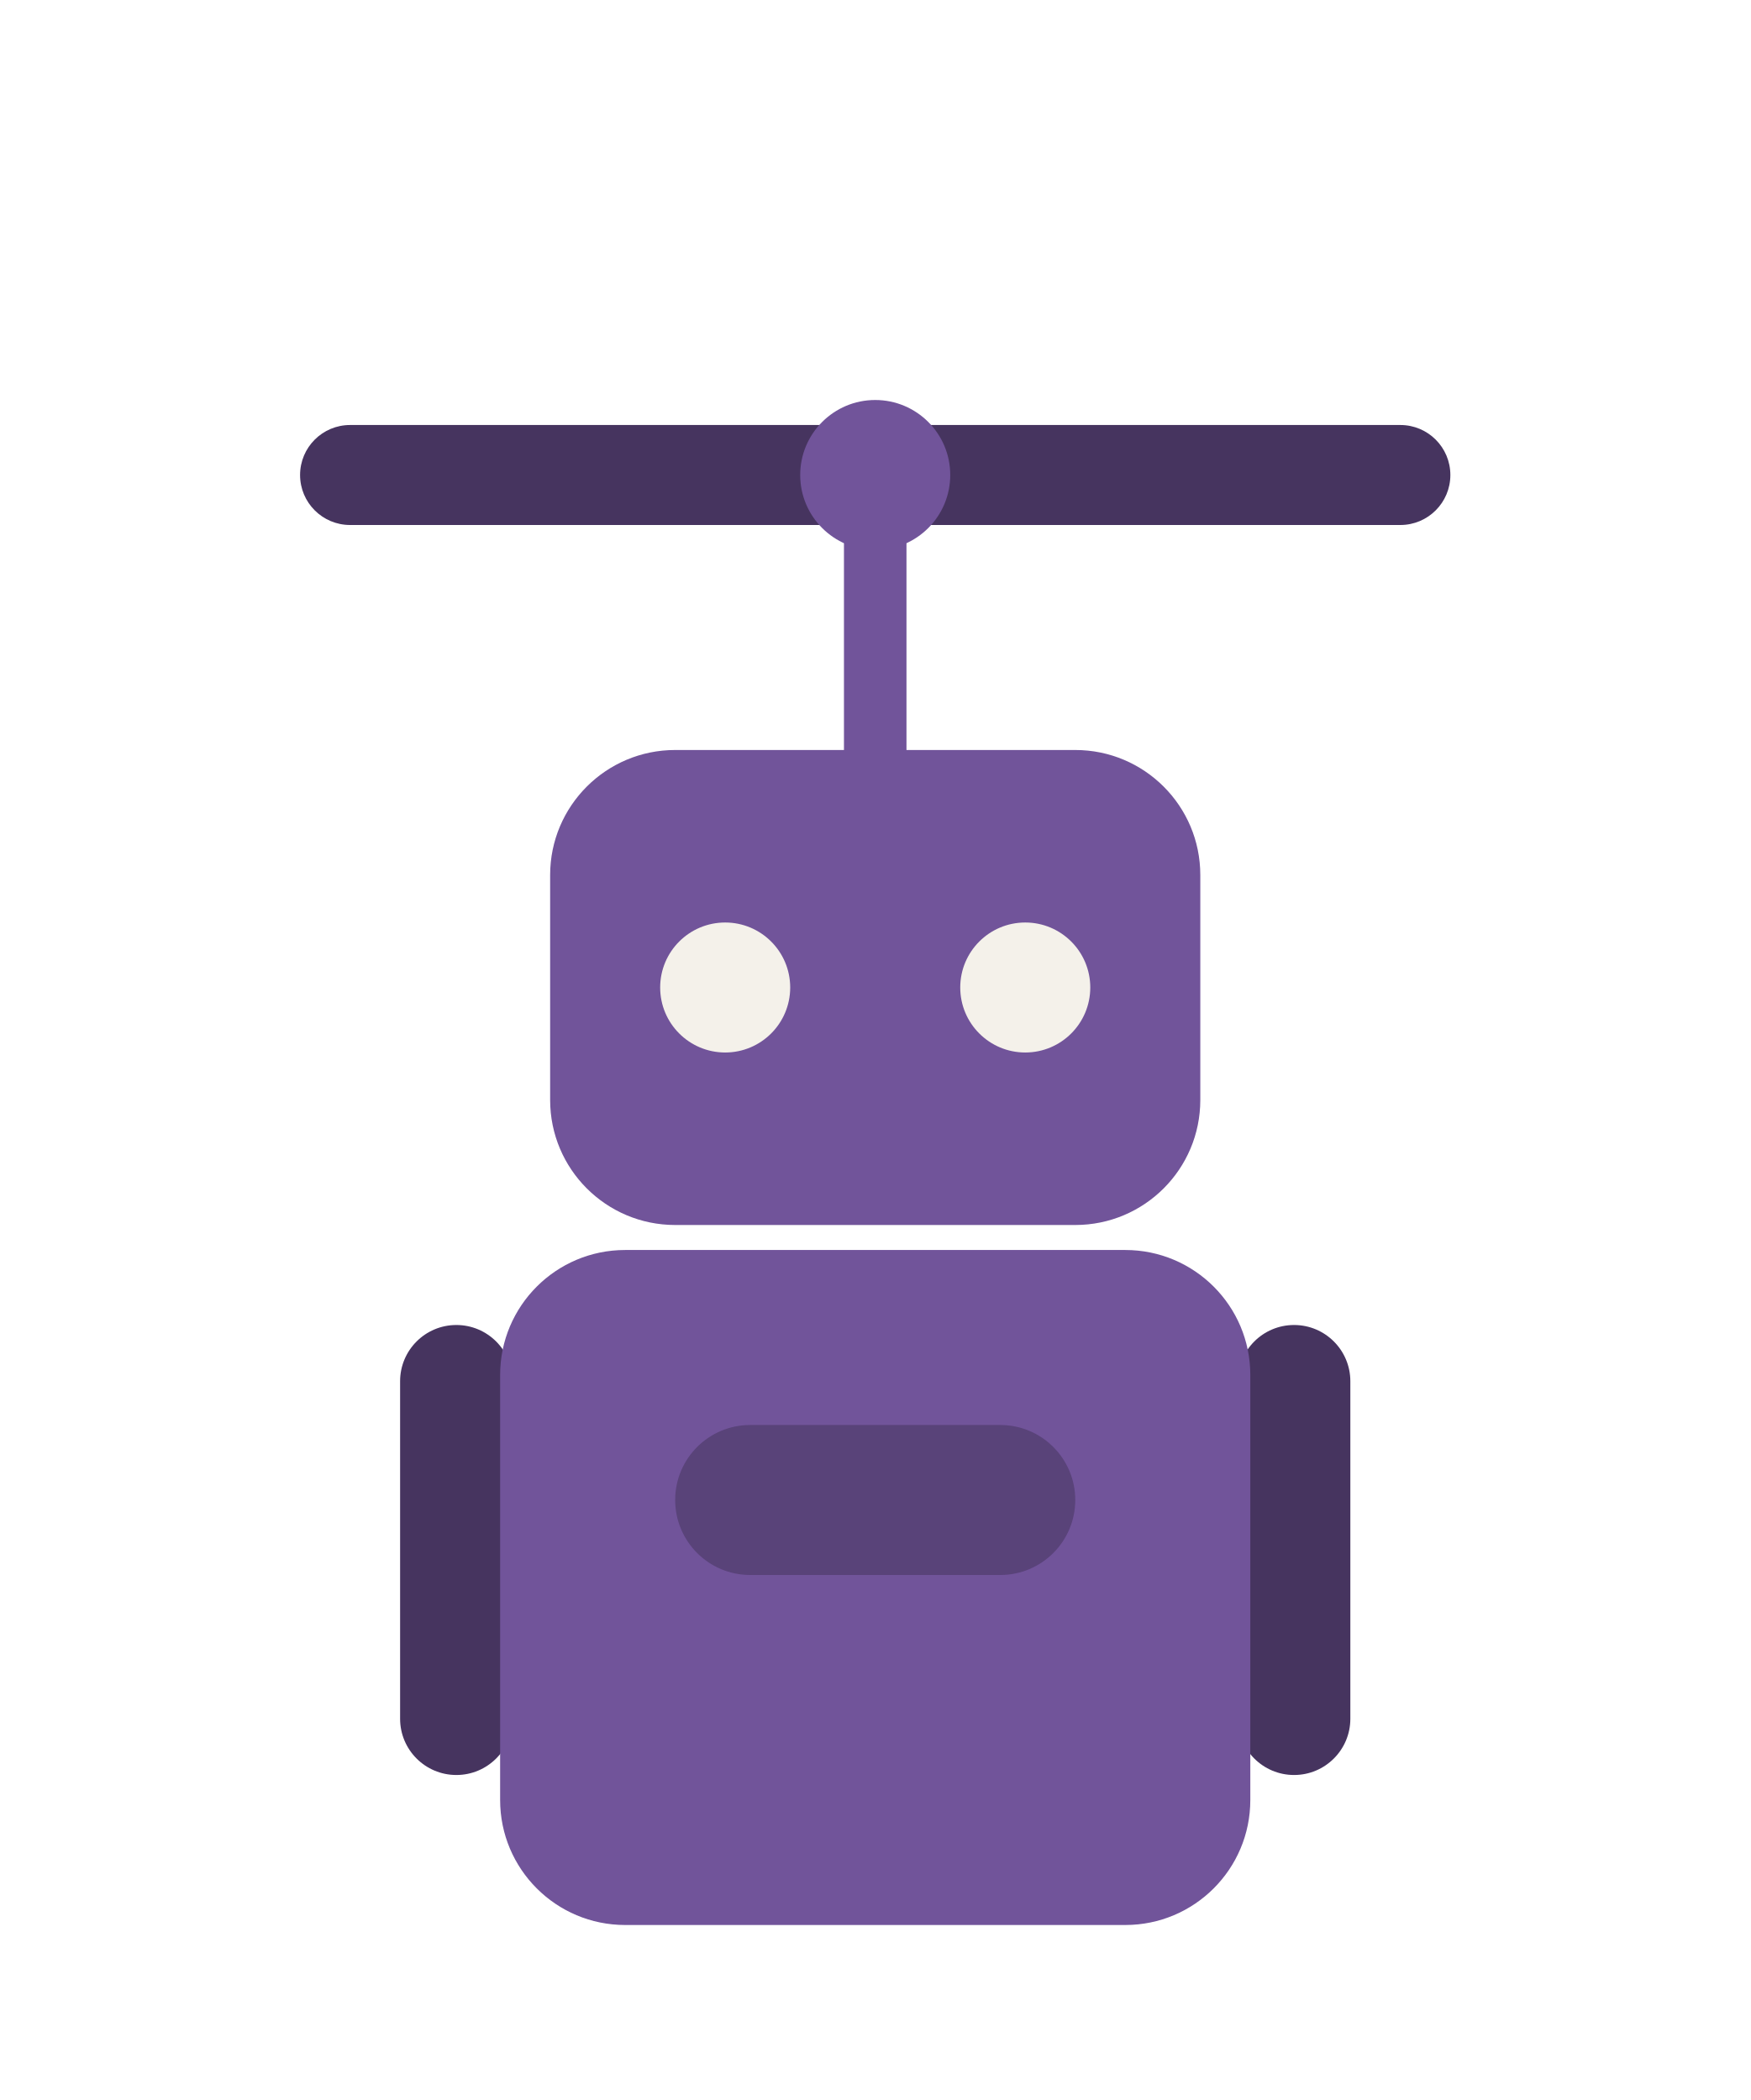
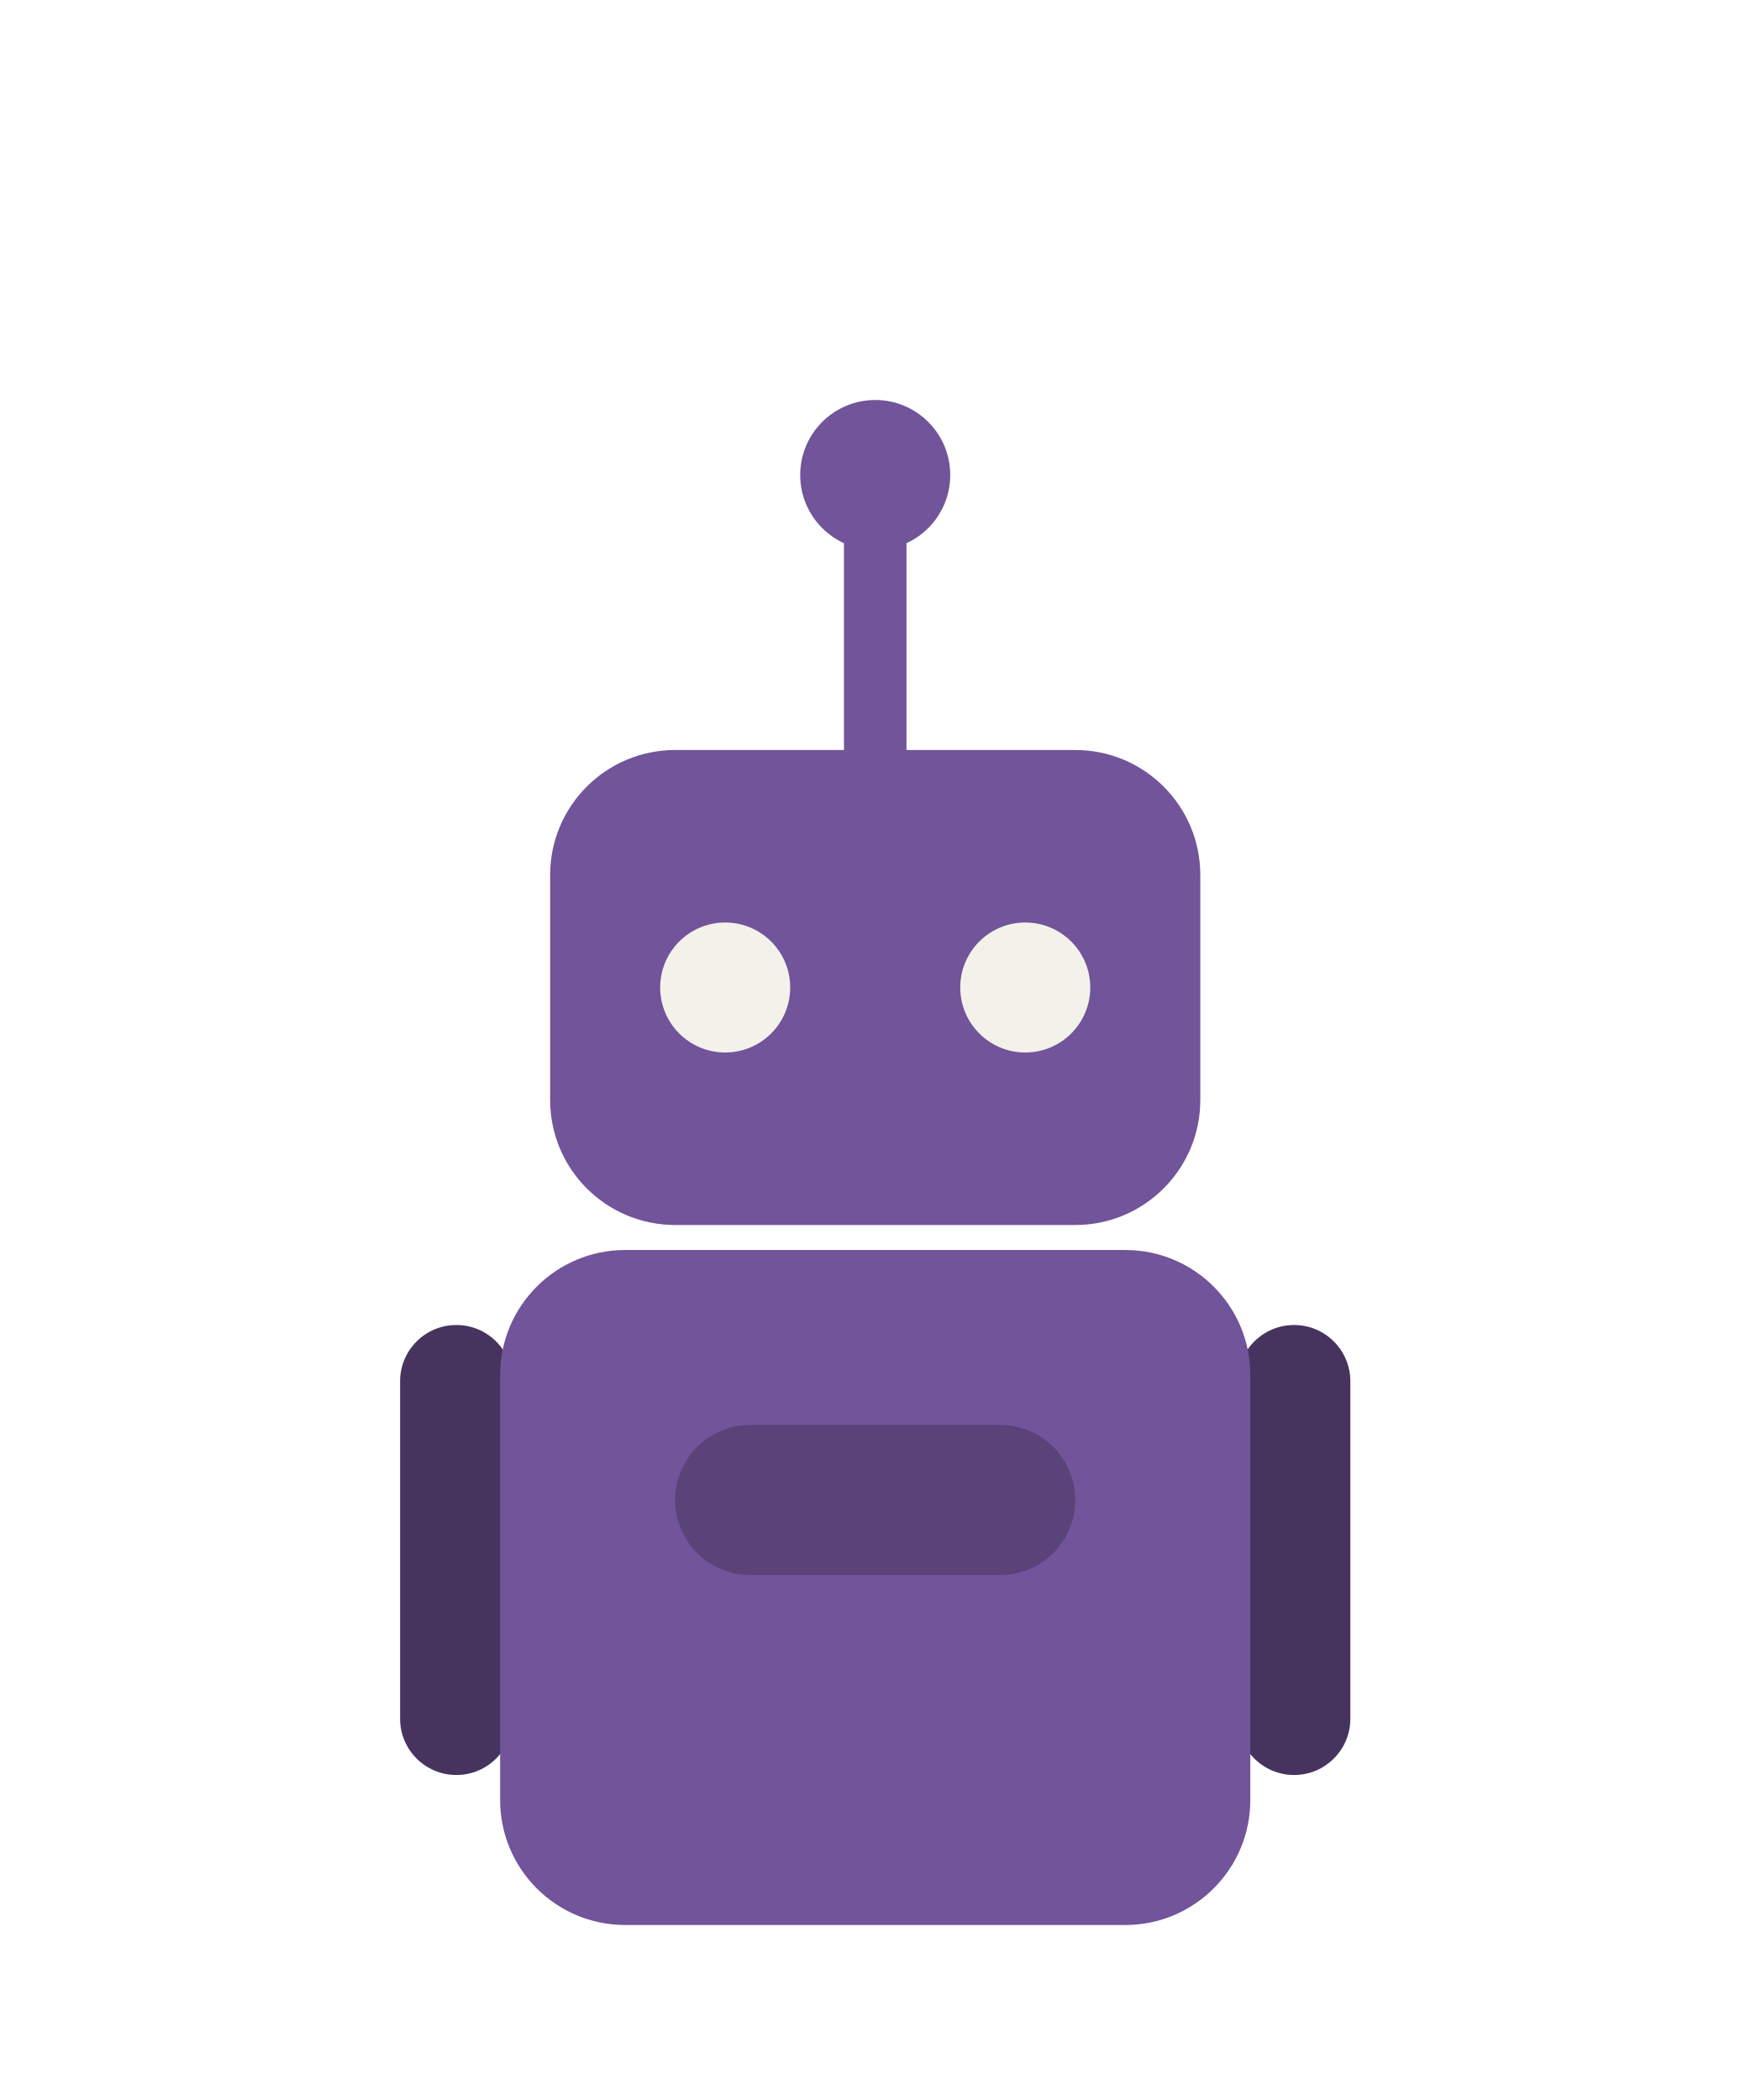
<svg xmlns="http://www.w3.org/2000/svg" viewBox="0 -12 70 84">
  <style>
-     .arm,
-     .propeller-blade {
+     .arm {
      transform-box: fill-box;
    }

    .arm {
      transform-origin: center top;
    }

    .arm-left {
      animation: sway-back 0.8s ease-in-out infinite;
    }

    .arm-right {
      animation: sway-forward 0.8s ease-in-out infinite;
    }

-     .propeller-blade {
-       transform-origin: center;
-       animation: propeller-spin 0.28s ease-in-out infinite alternate;
-     }
- 
    @keyframes sway-forward {
      0%, 100% { transform: rotate(8deg); }
      50% { transform: rotate(-8deg); }
    }

    @keyframes sway-back {
      0%, 100% { transform: rotate(-8deg); }
      50% { transform: rotate(8deg); }
    }

-     @keyframes propeller-spin {
-       from {
-         transform: scaleX(1);
-         opacity: 1;
-       }
- 
-       to {
-         transform: scaleX(0.16);
-         opacity: 0.62;
-       }
-     }
  </style>
  <line x1="35" y1="19" x2="35" y2="8" stroke="#71549a" stroke-width="2.5" stroke-linecap="round" />
-   <rect class="propeller-blade" x="12" y="5" width="46" height="4" rx="2" fill="#46345f" />
  <circle cx="35" cy="7" r="3" fill="#71549a" />
  <g class="arm arm-left">
    <rect x="16" y="41" width="4.5" height="18" rx="2.25" fill="#46345f" />
  </g>
  <g class="arm arm-right">
    <rect x="49.5" y="41" width="4.5" height="18" rx="2.25" fill="#46345f" />
  </g>
  <rect x="22" y="18" width="26" height="19" rx="5" fill="#71549a" />
  <circle cx="29" cy="27.5" r="2.6" fill="#f4f1ea" />
  <circle cx="41" cy="27.5" r="2.6" fill="#f4f1ea" />
  <rect x="20" y="38" width="30" height="27" rx="5" fill="#71549a" />
  <rect x="27" y="45" width="16" height="6" rx="3" fill="#46345f" opacity="0.55" />
</svg>
